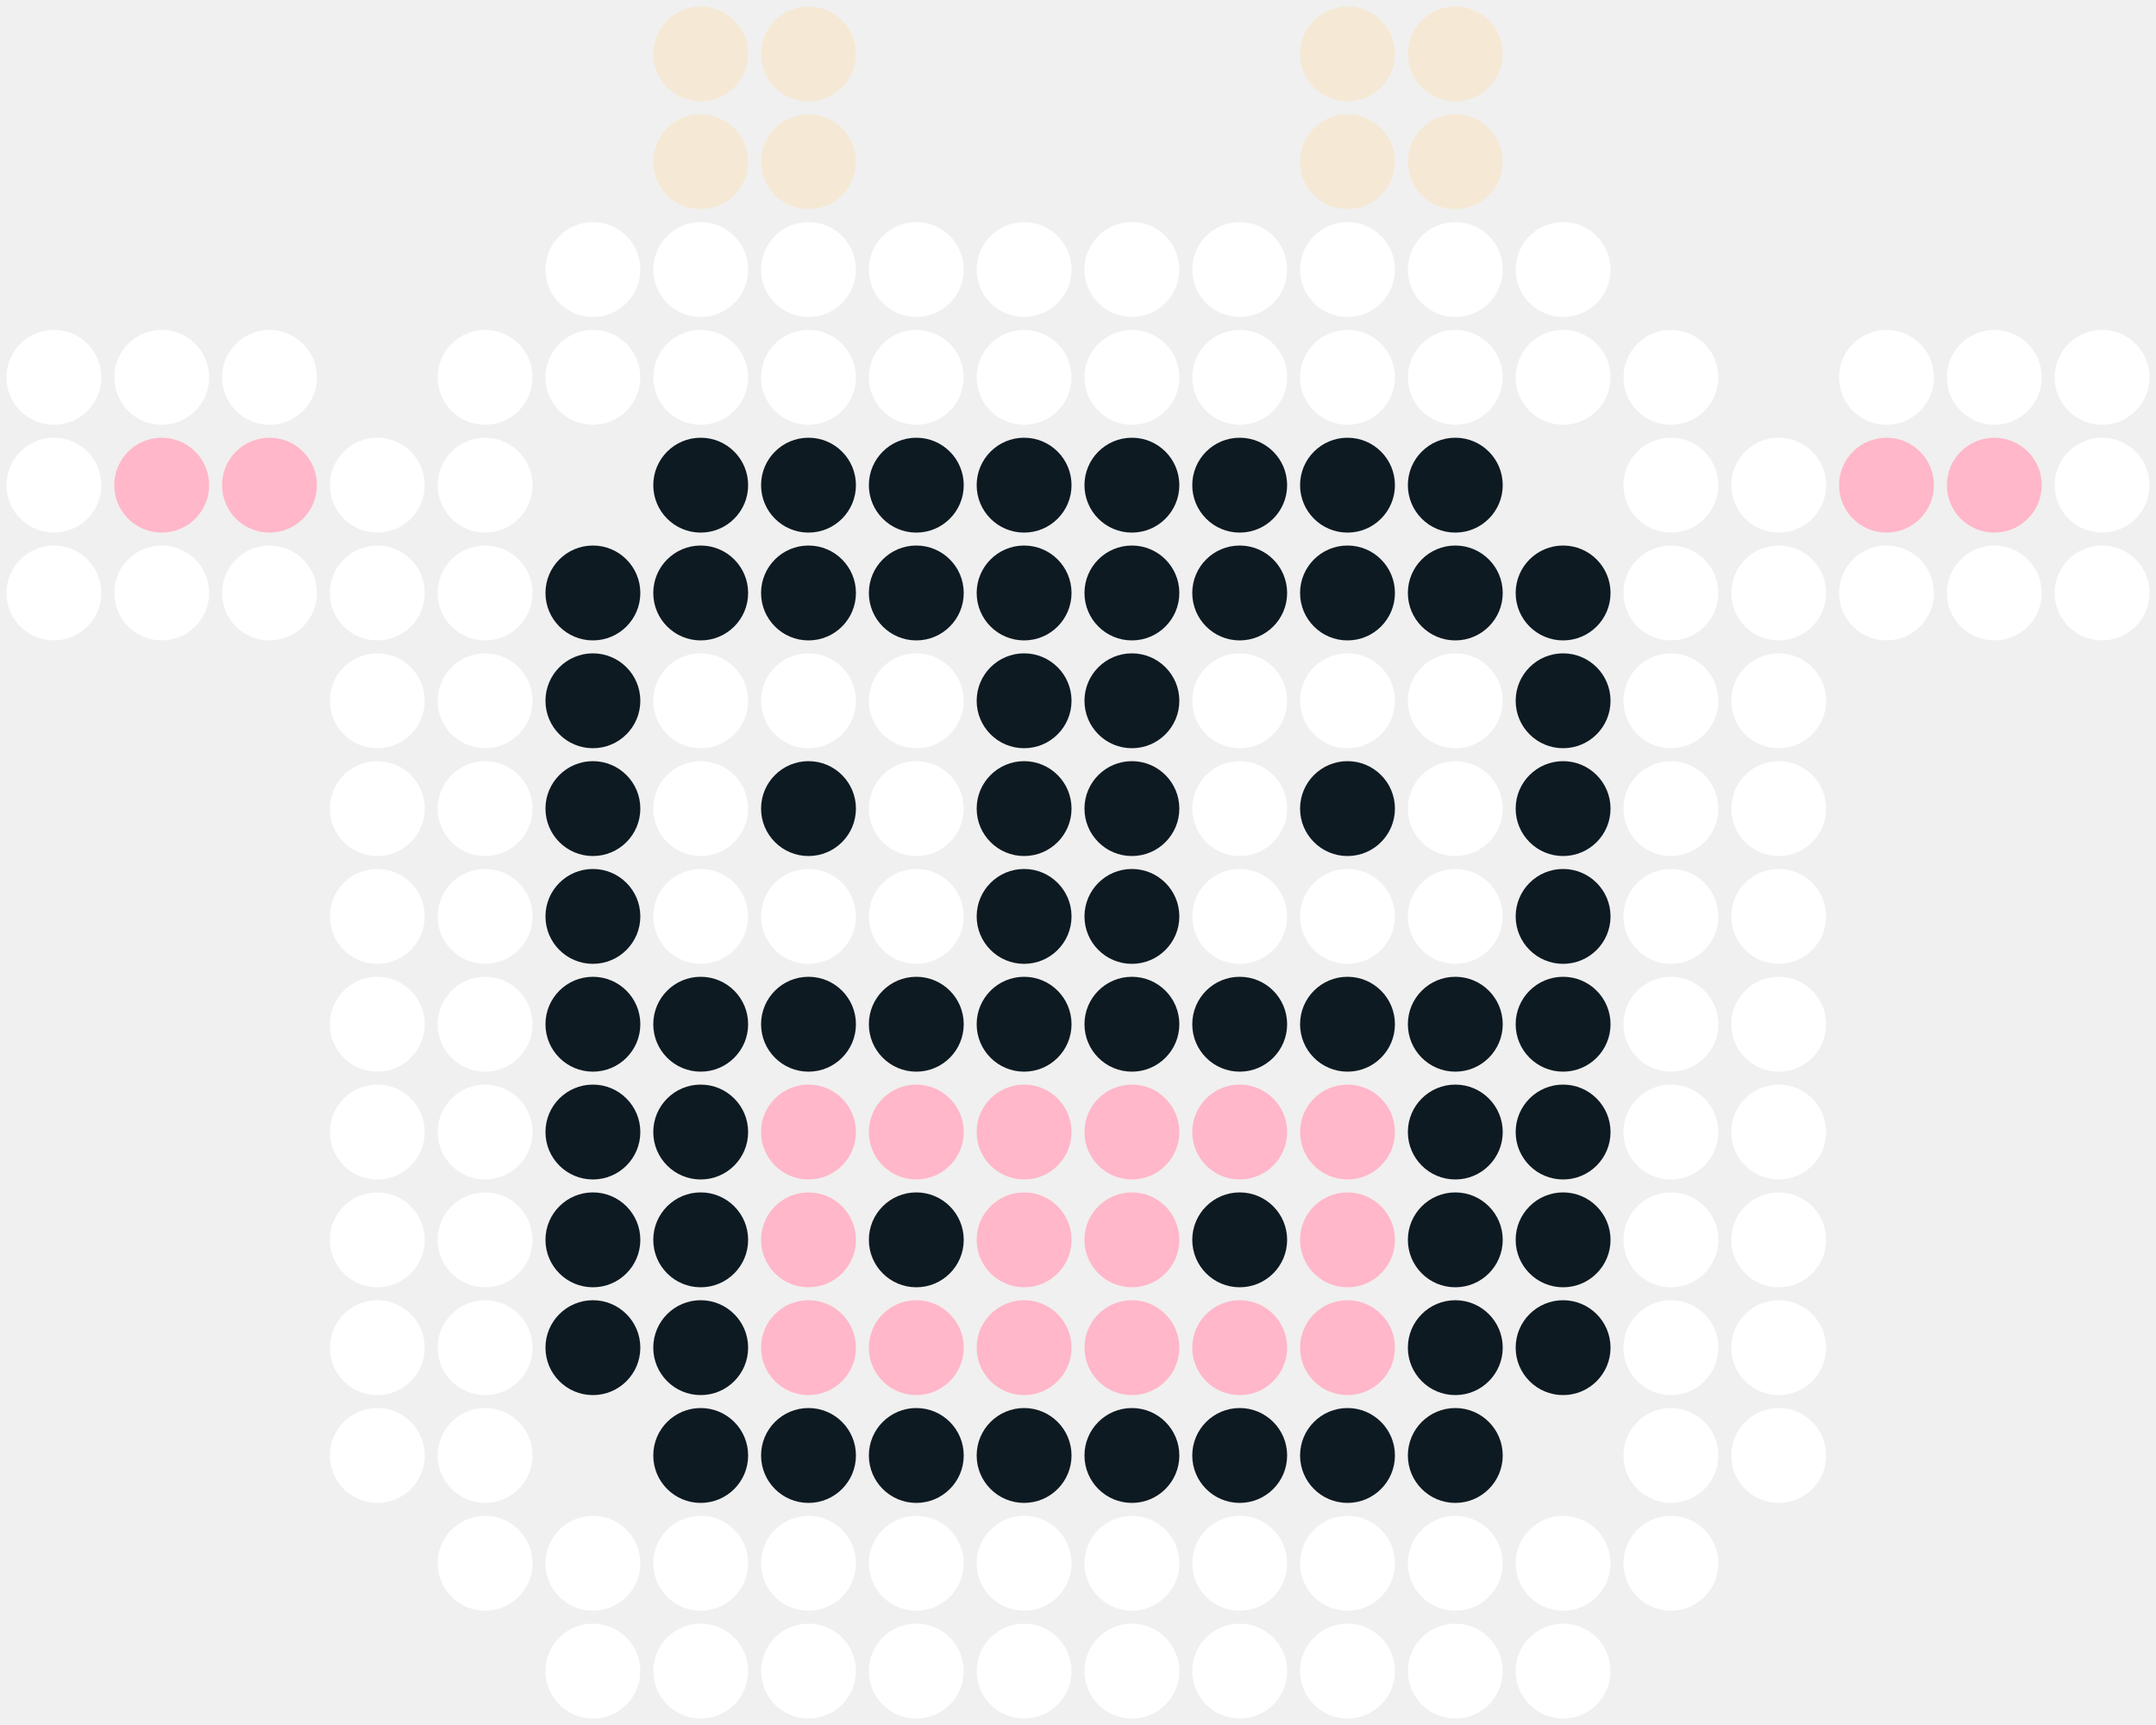
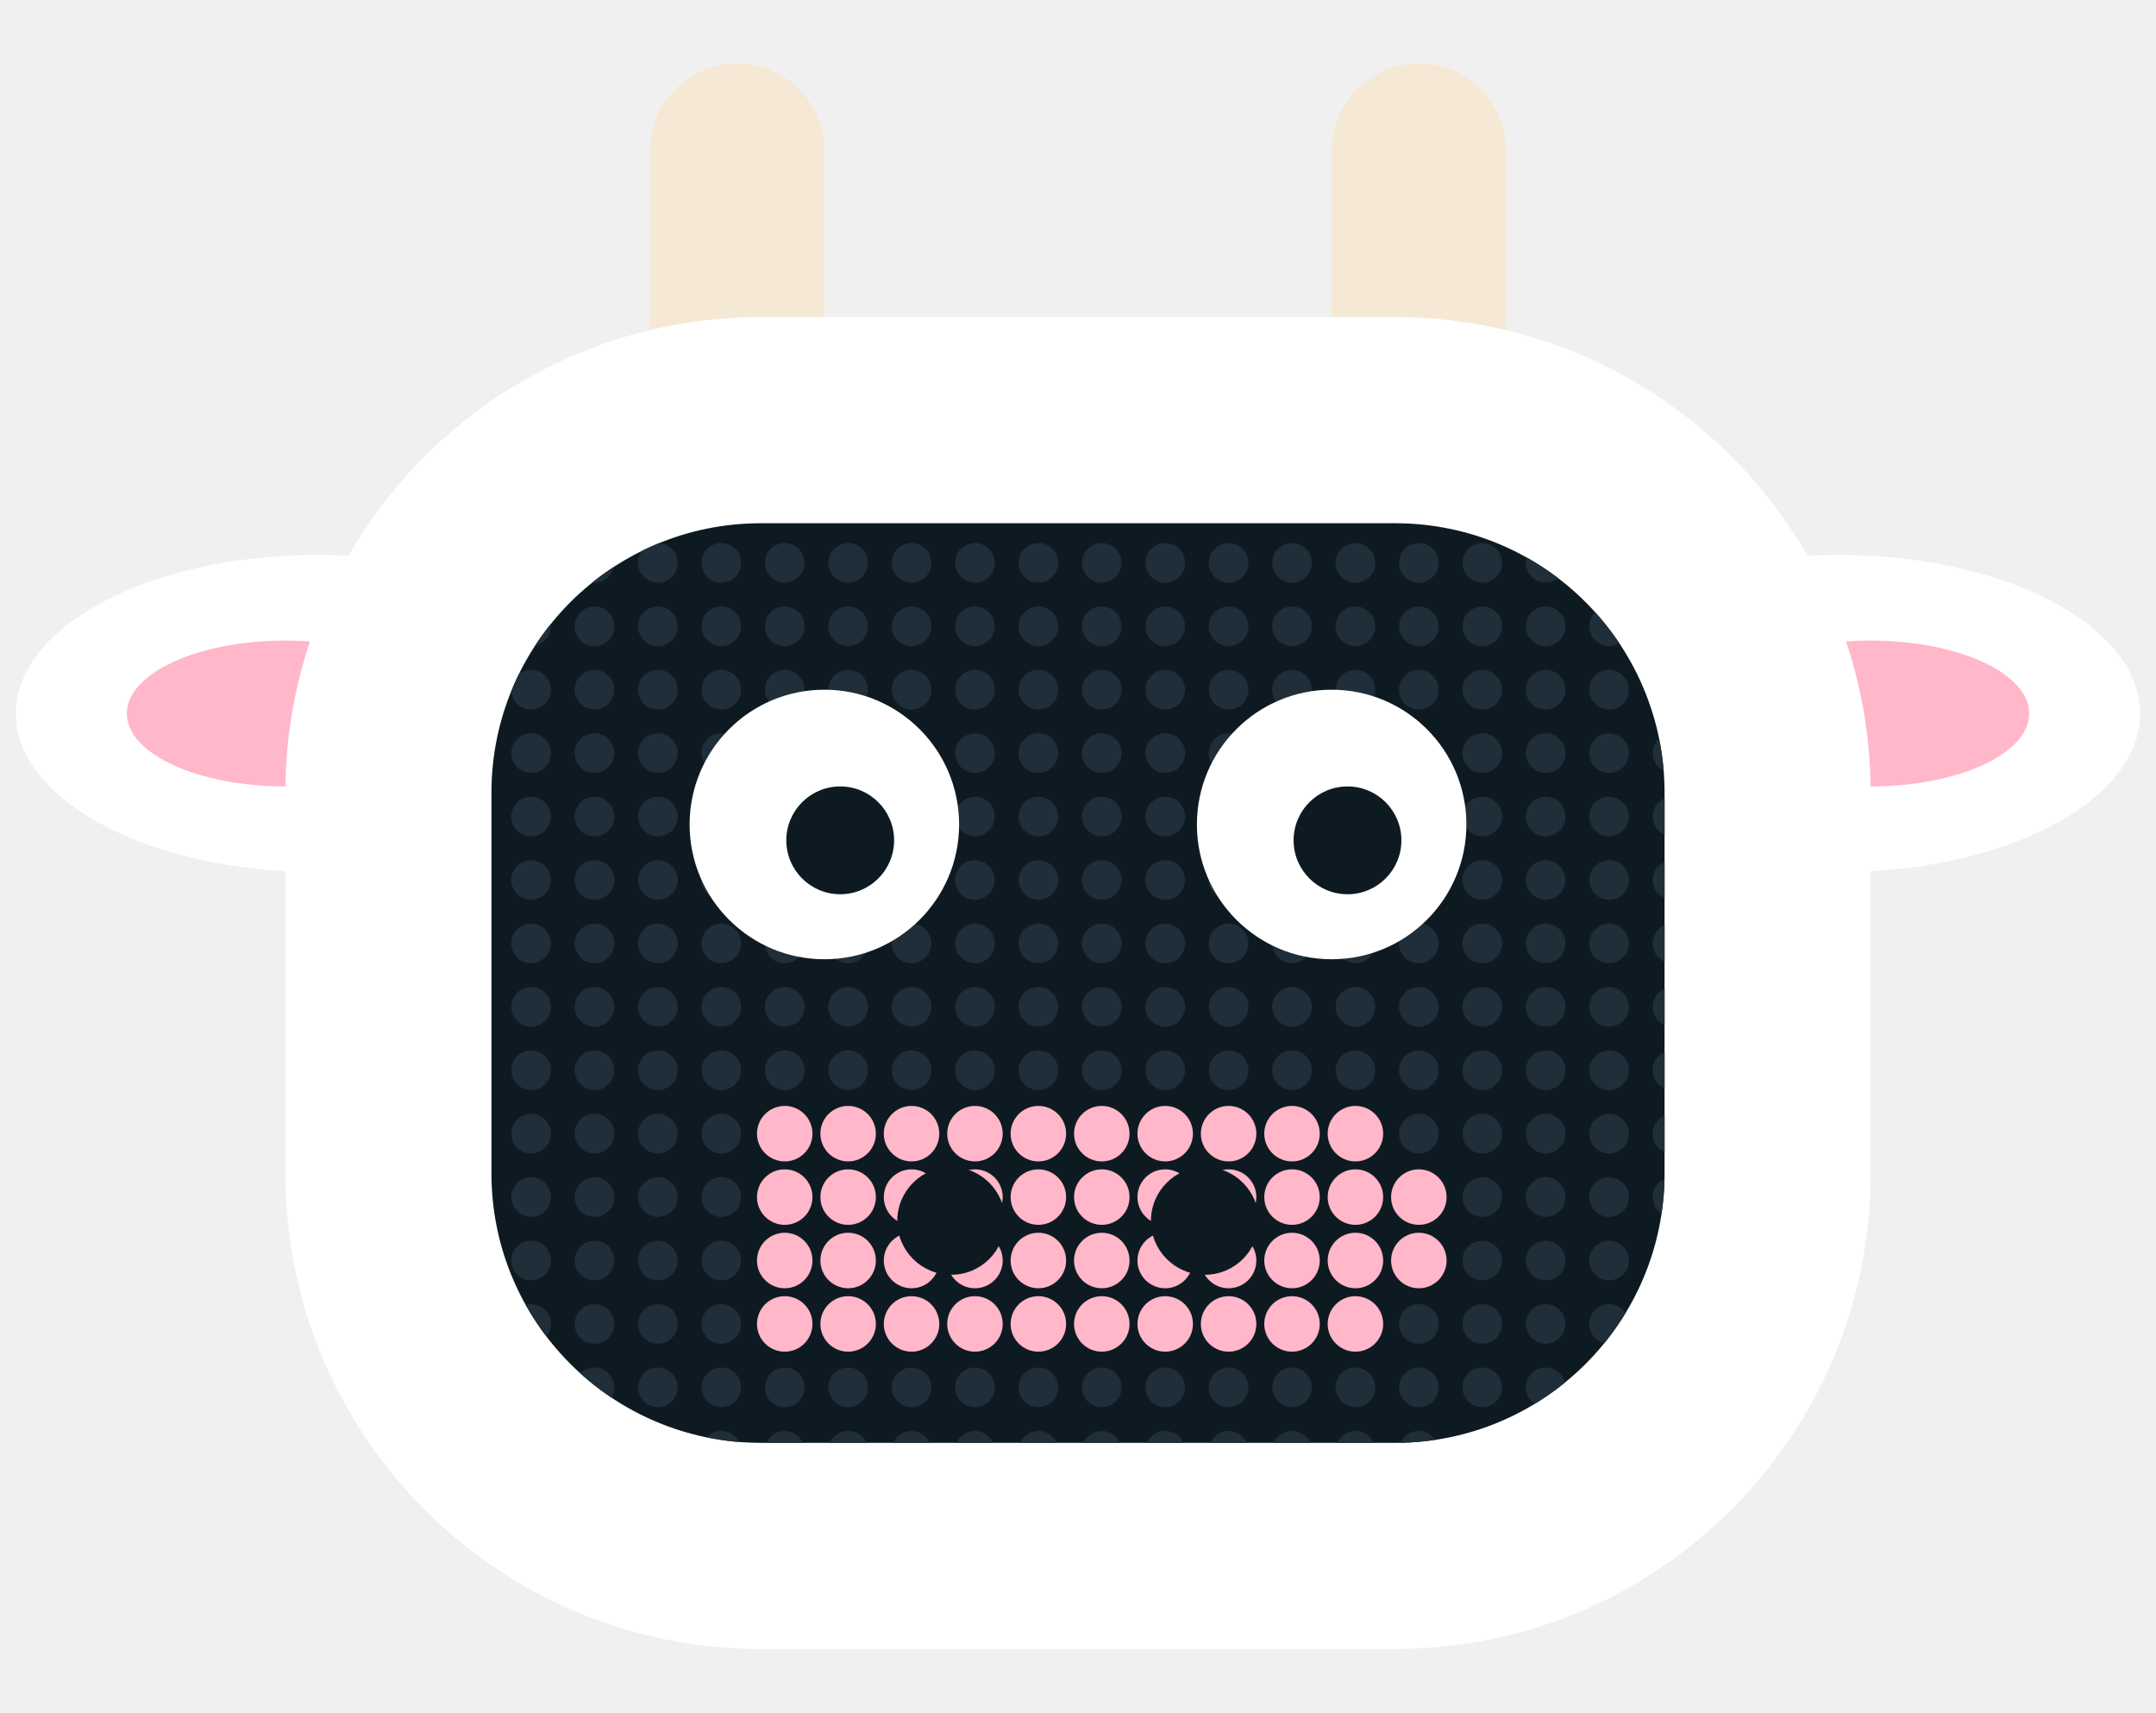
- <svg xmlns="http://www.w3.org/2000/svg" viewBox="0 0 20 16">
-   <circle cx="6.5" cy="0.5" r="0.44" fill="#F5E9D6" />
-   <circle cx="7.5" cy="0.5" r="0.44" fill="#F5E9D6" />
-   <circle cx="12.5" cy="0.5" r="0.44" fill="#F5E9D6" />
-   <circle cx="13.5" cy="0.5" r="0.44" fill="#F5E9D6" />
-   <circle cx="6.5" cy="1.5" r="0.44" fill="#F5E9D6" />
-   <circle cx="7.5" cy="1.5" r="0.44" fill="#F5E9D6" />
-   <circle cx="12.5" cy="1.5" r="0.44" fill="#F5E9D6" />
-   <circle cx="13.5" cy="1.5" r="0.44" fill="#F5E9D6" />
-   <circle cx="5.5" cy="2.5" r="0.44" fill="#FFFFFF" />
-   <circle cx="6.5" cy="2.5" r="0.44" fill="#FFFFFF" />
-   <circle cx="7.5" cy="2.5" r="0.44" fill="#FFFFFF" />
-   <circle cx="8.5" cy="2.5" r="0.44" fill="#FFFFFF" />
-   <circle cx="9.5" cy="2.5" r="0.44" fill="#FFFFFF" />
-   <circle cx="10.5" cy="2.5" r="0.44" fill="#FFFFFF" />
-   <circle cx="11.5" cy="2.5" r="0.44" fill="#FFFFFF" />
-   <circle cx="12.5" cy="2.5" r="0.44" fill="#FFFFFF" />
-   <circle cx="13.5" cy="2.5" r="0.44" fill="#FFFFFF" />
-   <circle cx="14.5" cy="2.5" r="0.44" fill="#FFFFFF" />
-   <circle cx="0.5" cy="3.5" r="0.44" fill="#FFFFFF" />
-   <circle cx="1.5" cy="3.5" r="0.44" fill="#FFFFFF" />
-   <circle cx="2.5" cy="3.5" r="0.44" fill="#FFFFFF" />
-   <circle cx="4.5" cy="3.5" r="0.44" fill="#FFFFFF" />
-   <circle cx="5.5" cy="3.5" r="0.44" fill="#FFFFFF" />
-   <circle cx="6.5" cy="3.5" r="0.44" fill="#FFFFFF" />
-   <circle cx="7.5" cy="3.5" r="0.44" fill="#FFFFFF" />
-   <circle cx="8.5" cy="3.5" r="0.44" fill="#FFFFFF" />
-   <circle cx="9.5" cy="3.5" r="0.44" fill="#FFFFFF" />
-   <circle cx="10.5" cy="3.5" r="0.44" fill="#FFFFFF" />
-   <circle cx="11.5" cy="3.5" r="0.44" fill="#FFFFFF" />
-   <circle cx="12.5" cy="3.5" r="0.44" fill="#FFFFFF" />
-   <circle cx="13.5" cy="3.5" r="0.44" fill="#FFFFFF" />
-   <circle cx="14.5" cy="3.5" r="0.44" fill="#FFFFFF" />
-   <circle cx="15.5" cy="3.5" r="0.44" fill="#FFFFFF" />
-   <circle cx="17.5" cy="3.5" r="0.44" fill="#FFFFFF" />
-   <circle cx="18.5" cy="3.5" r="0.44" fill="#FFFFFF" />
-   <circle cx="19.5" cy="3.5" r="0.44" fill="#FFFFFF" />
-   <circle cx="0.5" cy="4.5" r="0.44" fill="#FFFFFF" />
-   <circle cx="1.5" cy="4.5" r="0.44" fill="#FFB7C9" />
-   <circle cx="2.5" cy="4.5" r="0.44" fill="#FFB7C9" />
-   <circle cx="3.5" cy="4.5" r="0.44" fill="#FFFFFF" />
-   <circle cx="4.5" cy="4.5" r="0.44" fill="#FFFFFF" />
-   <circle cx="6.5" cy="4.5" r="0.44" fill="#0E1A22" />
-   <circle cx="7.5" cy="4.5" r="0.44" fill="#0E1A22" />
-   <circle cx="8.5" cy="4.5" r="0.44" fill="#0E1A22" />
-   <circle cx="9.5" cy="4.5" r="0.44" fill="#0E1A22" />
-   <circle cx="10.5" cy="4.5" r="0.44" fill="#0E1A22" />
-   <circle cx="11.5" cy="4.5" r="0.44" fill="#0E1A22" />
-   <circle cx="12.5" cy="4.5" r="0.44" fill="#0E1A22" />
-   <circle cx="13.5" cy="4.5" r="0.44" fill="#0E1A22" />
-   <circle cx="15.5" cy="4.5" r="0.44" fill="#FFFFFF" />
-   <circle cx="16.5" cy="4.5" r="0.44" fill="#FFFFFF" />
-   <circle cx="17.5" cy="4.5" r="0.44" fill="#FFB7C9" />
-   <circle cx="18.5" cy="4.5" r="0.44" fill="#FFB7C9" />
-   <circle cx="19.5" cy="4.5" r="0.44" fill="#FFFFFF" />
-   <circle cx="0.5" cy="5.5" r="0.44" fill="#FFFFFF" />
-   <circle cx="1.5" cy="5.5" r="0.44" fill="#FFFFFF" />
-   <circle cx="2.5" cy="5.5" r="0.44" fill="#FFFFFF" />
-   <circle cx="3.5" cy="5.5" r="0.44" fill="#FFFFFF" />
-   <circle cx="4.5" cy="5.5" r="0.44" fill="#FFFFFF" />
-   <circle cx="5.5" cy="5.5" r="0.44" fill="#0E1A22" />
-   <circle cx="6.5" cy="5.5" r="0.44" fill="#0E1A22" />
-   <circle cx="7.5" cy="5.5" r="0.44" fill="#0E1A22" />
-   <circle cx="8.5" cy="5.5" r="0.44" fill="#0E1A22" />
-   <circle cx="9.5" cy="5.5" r="0.44" fill="#0E1A22" />
-   <circle cx="10.5" cy="5.5" r="0.44" fill="#0E1A22" />
-   <circle cx="11.5" cy="5.5" r="0.44" fill="#0E1A22" />
-   <circle cx="12.5" cy="5.5" r="0.44" fill="#0E1A22" />
-   <circle cx="13.5" cy="5.5" r="0.44" fill="#0E1A22" />
-   <circle cx="14.5" cy="5.5" r="0.44" fill="#0E1A22" />
-   <circle cx="15.5" cy="5.5" r="0.44" fill="#FFFFFF" />
-   <circle cx="16.5" cy="5.5" r="0.44" fill="#FFFFFF" />
-   <circle cx="17.5" cy="5.5" r="0.44" fill="#FFFFFF" />
-   <circle cx="18.5" cy="5.5" r="0.44" fill="#FFFFFF" />
-   <circle cx="19.5" cy="5.5" r="0.44" fill="#FFFFFF" />
-   <circle cx="3.5" cy="6.5" r="0.44" fill="#FFFFFF" />
-   <circle cx="4.5" cy="6.5" r="0.44" fill="#FFFFFF" />
-   <circle cx="5.5" cy="6.5" r="0.44" fill="#0E1A22" />
-   <circle cx="6.5" cy="6.5" r="0.44" fill="#FFFFFF" />
-   <circle cx="7.5" cy="6.5" r="0.44" fill="#FFFFFF" />
-   <circle cx="8.5" cy="6.5" r="0.44" fill="#FFFFFF" />
-   <circle cx="9.5" cy="6.5" r="0.44" fill="#0E1A22" />
-   <circle cx="10.5" cy="6.5" r="0.44" fill="#0E1A22" />
-   <circle cx="11.5" cy="6.5" r="0.44" fill="#FFFFFF" />
-   <circle cx="12.5" cy="6.5" r="0.44" fill="#FFFFFF" />
-   <circle cx="13.5" cy="6.5" r="0.44" fill="#FFFFFF" />
-   <circle cx="14.5" cy="6.5" r="0.44" fill="#0E1A22" />
-   <circle cx="15.5" cy="6.5" r="0.44" fill="#FFFFFF" />
-   <circle cx="16.5" cy="6.5" r="0.44" fill="#FFFFFF" />
-   <circle cx="3.5" cy="7.5" r="0.44" fill="#FFFFFF" />
-   <circle cx="4.5" cy="7.5" r="0.44" fill="#FFFFFF" />
-   <circle cx="5.5" cy="7.5" r="0.44" fill="#0E1A22" />
-   <circle cx="6.5" cy="7.5" r="0.44" fill="#FFFFFF" />
-   <circle class="pupil" cx="7.5" cy="7.5" r="0.44" fill="#0E1A22" />
-   <circle cx="8.5" cy="7.5" r="0.44" fill="#FFFFFF" />
-   <circle cx="9.5" cy="7.5" r="0.44" fill="#0E1A22" />
-   <circle cx="10.5" cy="7.5" r="0.44" fill="#0E1A22" />
-   <circle cx="11.5" cy="7.5" r="0.44" fill="#FFFFFF" />
-   <circle class="pupil" cx="12.5" cy="7.5" r="0.44" fill="#0E1A22" />
-   <circle cx="13.5" cy="7.5" r="0.44" fill="#FFFFFF" />
-   <circle cx="14.5" cy="7.5" r="0.44" fill="#0E1A22" />
-   <circle cx="15.5" cy="7.5" r="0.44" fill="#FFFFFF" />
-   <circle cx="16.5" cy="7.5" r="0.44" fill="#FFFFFF" />
-   <circle cx="3.5" cy="8.5" r="0.44" fill="#FFFFFF" />
-   <circle cx="4.5" cy="8.5" r="0.44" fill="#FFFFFF" />
-   <circle cx="5.5" cy="8.5" r="0.44" fill="#0E1A22" />
-   <circle cx="6.5" cy="8.5" r="0.44" fill="#FFFFFF" />
-   <circle cx="7.5" cy="8.5" r="0.44" fill="#FFFFFF" />
-   <circle cx="8.5" cy="8.5" r="0.44" fill="#FFFFFF" />
-   <circle cx="9.5" cy="8.5" r="0.44" fill="#0E1A22" />
-   <circle cx="10.5" cy="8.5" r="0.44" fill="#0E1A22" />
-   <circle cx="11.5" cy="8.5" r="0.44" fill="#FFFFFF" />
-   <circle cx="12.5" cy="8.5" r="0.44" fill="#FFFFFF" />
-   <circle cx="13.5" cy="8.5" r="0.44" fill="#FFFFFF" />
-   <circle cx="14.5" cy="8.5" r="0.44" fill="#0E1A22" />
-   <circle cx="15.5" cy="8.5" r="0.44" fill="#FFFFFF" />
-   <circle cx="16.5" cy="8.5" r="0.44" fill="#FFFFFF" />
-   <circle cx="3.5" cy="9.5" r="0.44" fill="#FFFFFF" />
-   <circle cx="4.5" cy="9.5" r="0.44" fill="#FFFFFF" />
-   <circle cx="5.5" cy="9.5" r="0.44" fill="#0E1A22" />
-   <circle cx="6.5" cy="9.5" r="0.44" fill="#0E1A22" />
-   <circle cx="7.5" cy="9.5" r="0.44" fill="#0E1A22" />
-   <circle cx="8.5" cy="9.5" r="0.44" fill="#0E1A22" />
-   <circle cx="9.5" cy="9.5" r="0.44" fill="#0E1A22" />
-   <circle cx="10.5" cy="9.5" r="0.44" fill="#0E1A22" />
-   <circle cx="11.5" cy="9.5" r="0.44" fill="#0E1A22" />
-   <circle cx="12.5" cy="9.5" r="0.44" fill="#0E1A22" />
-   <circle cx="13.5" cy="9.5" r="0.44" fill="#0E1A22" />
-   <circle cx="14.5" cy="9.5" r="0.44" fill="#0E1A22" />
-   <circle cx="15.5" cy="9.5" r="0.44" fill="#FFFFFF" />
-   <circle cx="16.5" cy="9.5" r="0.44" fill="#FFFFFF" />
-   <circle cx="3.5" cy="10.5" r="0.44" fill="#FFFFFF" />
-   <circle cx="4.5" cy="10.5" r="0.44" fill="#FFFFFF" />
-   <circle cx="5.5" cy="10.5" r="0.44" fill="#0E1A22" />
-   <circle cx="6.5" cy="10.5" r="0.44" fill="#0E1A22" />
-   <circle cx="7.5" cy="10.5" r="0.44" fill="#FFB7C9" />
-   <circle cx="8.5" cy="10.5" r="0.44" fill="#FFB7C9" />
-   <circle cx="9.5" cy="10.5" r="0.44" fill="#FFB7C9" />
-   <circle cx="10.5" cy="10.5" r="0.44" fill="#FFB7C9" />
-   <circle cx="11.5" cy="10.5" r="0.44" fill="#FFB7C9" />
-   <circle cx="12.5" cy="10.5" r="0.44" fill="#FFB7C9" />
-   <circle cx="13.5" cy="10.5" r="0.44" fill="#0E1A22" />
-   <circle cx="14.5" cy="10.5" r="0.44" fill="#0E1A22" />
-   <circle cx="15.5" cy="10.5" r="0.44" fill="#FFFFFF" />
-   <circle cx="16.5" cy="10.5" r="0.44" fill="#FFFFFF" />
-   <circle cx="3.5" cy="11.5" r="0.44" fill="#FFFFFF" />
-   <circle cx="4.5" cy="11.5" r="0.44" fill="#FFFFFF" />
-   <circle cx="5.5" cy="11.5" r="0.44" fill="#0E1A22" />
-   <circle cx="6.5" cy="11.5" r="0.44" fill="#0E1A22" />
-   <circle cx="7.5" cy="11.5" r="0.44" fill="#FFB7C9" />
-   <circle cx="8.5" cy="11.5" r="0.44" fill="#0E1A22" />
-   <circle cx="9.5" cy="11.5" r="0.44" fill="#FFB7C9" />
-   <circle cx="10.5" cy="11.5" r="0.44" fill="#FFB7C9" />
-   <circle cx="11.5" cy="11.5" r="0.44" fill="#0E1A22" />
-   <circle cx="12.5" cy="11.5" r="0.44" fill="#FFB7C9" />
-   <circle cx="13.5" cy="11.5" r="0.44" fill="#0E1A22" />
-   <circle cx="14.5" cy="11.5" r="0.44" fill="#0E1A22" />
-   <circle cx="15.5" cy="11.5" r="0.44" fill="#FFFFFF" />
-   <circle cx="16.5" cy="11.5" r="0.44" fill="#FFFFFF" />
-   <circle cx="3.5" cy="12.5" r="0.44" fill="#FFFFFF" />
-   <circle cx="4.5" cy="12.5" r="0.44" fill="#FFFFFF" />
-   <circle cx="5.5" cy="12.5" r="0.44" fill="#0E1A22" />
-   <circle cx="6.5" cy="12.5" r="0.44" fill="#0E1A22" />
-   <circle cx="7.5" cy="12.5" r="0.44" fill="#FFB7C9" />
-   <circle cx="8.5" cy="12.5" r="0.44" fill="#FFB7C9" />
-   <circle cx="9.5" cy="12.5" r="0.44" fill="#FFB7C9" />
-   <circle cx="10.5" cy="12.5" r="0.44" fill="#FFB7C9" />
-   <circle cx="11.5" cy="12.5" r="0.44" fill="#FFB7C9" />
-   <circle cx="12.5" cy="12.5" r="0.44" fill="#FFB7C9" />
-   <circle cx="13.5" cy="12.5" r="0.44" fill="#0E1A22" />
-   <circle cx="14.5" cy="12.5" r="0.44" fill="#0E1A22" />
-   <circle cx="15.5" cy="12.5" r="0.44" fill="#FFFFFF" />
-   <circle cx="16.5" cy="12.5" r="0.44" fill="#FFFFFF" />
-   <circle cx="3.5" cy="13.5" r="0.44" fill="#FFFFFF" />
-   <circle cx="4.5" cy="13.5" r="0.44" fill="#FFFFFF" />
-   <circle cx="6.5" cy="13.5" r="0.44" fill="#0E1A22" />
-   <circle cx="7.5" cy="13.5" r="0.44" fill="#0E1A22" />
-   <circle cx="8.5" cy="13.5" r="0.44" fill="#0E1A22" />
-   <circle cx="9.5" cy="13.5" r="0.44" fill="#0E1A22" />
-   <circle cx="10.5" cy="13.5" r="0.44" fill="#0E1A22" />
-   <circle cx="11.5" cy="13.5" r="0.44" fill="#0E1A22" />
-   <circle cx="12.5" cy="13.5" r="0.44" fill="#0E1A22" />
-   <circle cx="13.5" cy="13.5" r="0.44" fill="#0E1A22" />
-   <circle cx="15.5" cy="13.5" r="0.44" fill="#FFFFFF" />
-   <circle cx="16.5" cy="13.5" r="0.44" fill="#FFFFFF" />
-   <circle cx="4.5" cy="14.5" r="0.44" fill="#FFFFFF" />
-   <circle cx="5.5" cy="14.5" r="0.44" fill="#FFFFFF" />
-   <circle cx="6.5" cy="14.5" r="0.44" fill="#FFFFFF" />
-   <circle cx="7.5" cy="14.5" r="0.44" fill="#FFFFFF" />
-   <circle cx="8.5" cy="14.5" r="0.44" fill="#FFFFFF" />
-   <circle cx="9.5" cy="14.5" r="0.44" fill="#FFFFFF" />
-   <circle cx="10.5" cy="14.5" r="0.44" fill="#FFFFFF" />
-   <circle cx="11.5" cy="14.5" r="0.44" fill="#FFFFFF" />
-   <circle cx="12.5" cy="14.5" r="0.44" fill="#FFFFFF" />
-   <circle cx="13.5" cy="14.5" r="0.44" fill="#FFFFFF" />
-   <circle cx="14.5" cy="14.5" r="0.44" fill="#FFFFFF" />
-   <circle cx="15.5" cy="14.5" r="0.44" fill="#FFFFFF" />
-   <circle cx="5.5" cy="15.5" r="0.44" fill="#FFFFFF" />
-   <circle cx="6.5" cy="15.5" r="0.44" fill="#FFFFFF" />
-   <circle cx="7.5" cy="15.5" r="0.44" fill="#FFFFFF" />
-   <circle cx="8.5" cy="15.5" r="0.44" fill="#FFFFFF" />
-   <circle cx="9.5" cy="15.5" r="0.44" fill="#FFFFFF" />
-   <circle cx="10.5" cy="15.5" r="0.44" fill="#FFFFFF" />
-   <circle cx="11.5" cy="15.5" r="0.44" fill="#FFFFFF" />
-   <circle cx="12.5" cy="15.5" r="0.44" fill="#FFFFFF" />
-   <circle cx="13.5" cy="15.5" r="0.44" fill="#FFFFFF" />
-   <circle cx="14.5" cy="15.5" r="0.44" fill="#FFFFFF" />
+ <svg xmlns="http://www.w3.org/2000/svg" viewBox="0 0 136 108">
+   <rect x="41" y="4" width="11" height="24" rx="5.5" fill="#F5E9D6" />
+   <rect x="84" y="4" width="11" height="24" rx="5.5" fill="#F5E9D6" />
+   <ellipse cx="20" cy="45" rx="19" ry="10" fill="#FFFFFF" />
+   <ellipse cx="18" cy="45" rx="10" ry="4.6" fill="#FFB7C9" />
+   <ellipse cx="116" cy="45" rx="19" ry="10" fill="#FFFFFF" />
+   <ellipse cx="118" cy="45" rx="10" ry="4.6" fill="#FFB7C9" />
+   <rect x="18" y="20" width="100" height="84" rx="30" fill="#FFFFFF" />
+   <clipPath id="f">
+     <rect x="31" y="33" width="74" height="58" rx="17" />
+   </clipPath>
+   <rect x="31" y="33" width="74" height="58" rx="17" fill="#0E1A22" />
+   <g clip-path="url(#f)">
+     <circle cx="33.5" cy="35.5" r="1.25" fill="#1F2E38" />
+     <circle cx="37.5" cy="35.5" r="1.25" fill="#1F2E38" />
+     <circle cx="41.5" cy="35.5" r="1.25" fill="#1F2E38" />
+     <circle cx="45.5" cy="35.5" r="1.25" fill="#1F2E38" />
+     <circle cx="49.5" cy="35.5" r="1.25" fill="#1F2E38" />
+     <circle cx="53.5" cy="35.5" r="1.25" fill="#1F2E38" />
+     <circle cx="57.5" cy="35.5" r="1.25" fill="#1F2E38" />
+     <circle cx="61.5" cy="35.5" r="1.25" fill="#1F2E38" />
+     <circle cx="65.5" cy="35.5" r="1.25" fill="#1F2E38" />
+     <circle cx="69.5" cy="35.5" r="1.25" fill="#1F2E38" />
+     <circle cx="73.5" cy="35.5" r="1.25" fill="#1F2E38" />
+     <circle cx="77.5" cy="35.5" r="1.25" fill="#1F2E38" />
+     <circle cx="81.5" cy="35.5" r="1.25" fill="#1F2E38" />
+     <circle cx="85.5" cy="35.5" r="1.25" fill="#1F2E38" />
+     <circle cx="89.5" cy="35.5" r="1.25" fill="#1F2E38" />
+     <circle cx="93.5" cy="35.5" r="1.25" fill="#1F2E38" />
+     <circle cx="97.5" cy="35.5" r="1.25" fill="#1F2E38" />
+     <circle cx="101.5" cy="35.5" r="1.25" fill="#1F2E38" />
+     <circle cx="105.5" cy="35.5" r="1.25" fill="#1F2E38" />
+     <circle cx="33.5" cy="39.5" r="1.25" fill="#1F2E38" />
+     <circle cx="37.5" cy="39.5" r="1.25" fill="#1F2E38" />
+     <circle cx="41.5" cy="39.5" r="1.25" fill="#1F2E38" />
+     <circle cx="45.5" cy="39.5" r="1.25" fill="#1F2E38" />
+     <circle cx="49.5" cy="39.5" r="1.25" fill="#1F2E38" />
+     <circle cx="53.5" cy="39.5" r="1.25" fill="#1F2E38" />
+     <circle cx="57.5" cy="39.5" r="1.25" fill="#1F2E38" />
+     <circle cx="61.5" cy="39.5" r="1.25" fill="#1F2E38" />
+     <circle cx="65.5" cy="39.5" r="1.25" fill="#1F2E38" />
+     <circle cx="69.5" cy="39.5" r="1.25" fill="#1F2E38" />
+     <circle cx="73.5" cy="39.5" r="1.25" fill="#1F2E38" />
+     <circle cx="77.5" cy="39.5" r="1.25" fill="#1F2E38" />
+     <circle cx="81.5" cy="39.5" r="1.25" fill="#1F2E38" />
+     <circle cx="85.5" cy="39.5" r="1.25" fill="#1F2E38" />
+     <circle cx="89.5" cy="39.5" r="1.25" fill="#1F2E38" />
+     <circle cx="93.5" cy="39.5" r="1.25" fill="#1F2E38" />
+     <circle cx="97.5" cy="39.5" r="1.25" fill="#1F2E38" />
+     <circle cx="101.5" cy="39.5" r="1.25" fill="#1F2E38" />
+     <circle cx="105.5" cy="39.5" r="1.25" fill="#1F2E38" />
+     <circle cx="33.5" cy="43.5" r="1.25" fill="#1F2E38" />
+     <circle cx="37.5" cy="43.5" r="1.25" fill="#1F2E38" />
+     <circle cx="41.5" cy="43.5" r="1.25" fill="#1F2E38" />
+     <circle cx="45.5" cy="43.5" r="1.25" fill="#1F2E38" />
+     <circle cx="49.5" cy="43.5" r="1.25" fill="#1F2E38" />
+     <circle cx="53.5" cy="43.5" r="1.25" fill="#1F2E38" />
+     <circle cx="57.5" cy="43.5" r="1.25" fill="#1F2E38" />
+     <circle cx="61.5" cy="43.5" r="1.25" fill="#1F2E38" />
+     <circle cx="65.5" cy="43.5" r="1.25" fill="#1F2E38" />
+     <circle cx="69.5" cy="43.5" r="1.25" fill="#1F2E38" />
+     <circle cx="73.5" cy="43.5" r="1.25" fill="#1F2E38" />
+     <circle cx="77.5" cy="43.5" r="1.25" fill="#1F2E38" />
+     <circle cx="81.5" cy="43.5" r="1.25" fill="#1F2E38" />
+     <circle cx="85.5" cy="43.5" r="1.25" fill="#1F2E38" />
+     <circle cx="89.5" cy="43.5" r="1.25" fill="#1F2E38" />
+     <circle cx="93.5" cy="43.5" r="1.25" fill="#1F2E38" />
+     <circle cx="97.5" cy="43.5" r="1.25" fill="#1F2E38" />
+     <circle cx="101.5" cy="43.5" r="1.25" fill="#1F2E38" />
+     <circle cx="105.5" cy="43.5" r="1.25" fill="#1F2E38" />
+     <circle cx="33.5" cy="47.5" r="1.25" fill="#1F2E38" />
+     <circle cx="37.5" cy="47.5" r="1.25" fill="#1F2E38" />
+     <circle cx="41.5" cy="47.5" r="1.25" fill="#1F2E38" />
+     <circle cx="45.5" cy="47.5" r="1.25" fill="#1F2E38" />
+     <circle cx="49.5" cy="47.5" r="1.25" fill="#1F2E38" />
+     <circle cx="53.5" cy="47.5" r="1.25" fill="#1F2E38" />
+     <circle cx="57.5" cy="47.5" r="1.25" fill="#1F2E38" />
+     <circle cx="61.5" cy="47.5" r="1.25" fill="#1F2E38" />
+     <circle cx="65.5" cy="47.5" r="1.25" fill="#1F2E38" />
+     <circle cx="69.5" cy="47.5" r="1.25" fill="#1F2E38" />
+     <circle cx="73.5" cy="47.5" r="1.25" fill="#1F2E38" />
+     <circle cx="77.5" cy="47.5" r="1.25" fill="#1F2E38" />
+     <circle cx="81.5" cy="47.5" r="1.25" fill="#1F2E38" />
+     <circle cx="85.5" cy="47.5" r="1.25" fill="#1F2E38" />
+     <circle cx="89.5" cy="47.5" r="1.25" fill="#1F2E38" />
+     <circle cx="93.5" cy="47.5" r="1.25" fill="#1F2E38" />
+     <circle cx="97.5" cy="47.5" r="1.25" fill="#1F2E38" />
+     <circle cx="101.5" cy="47.5" r="1.25" fill="#1F2E38" />
+     <circle cx="105.5" cy="47.5" r="1.25" fill="#1F2E38" />
+     <circle cx="33.5" cy="51.5" r="1.25" fill="#1F2E38" />
+     <circle cx="37.5" cy="51.5" r="1.25" fill="#1F2E38" />
+     <circle cx="41.5" cy="51.5" r="1.25" fill="#1F2E38" />
+     <circle cx="45.5" cy="51.5" r="1.25" fill="#1F2E38" />
+     <circle cx="49.5" cy="51.5" r="1.25" fill="#1F2E38" />
+     <circle cx="53.5" cy="51.5" r="1.25" fill="#1F2E38" />
+     <circle cx="57.5" cy="51.5" r="1.25" fill="#1F2E38" />
+     <circle cx="61.5" cy="51.5" r="1.25" fill="#1F2E38" />
+     <circle cx="65.5" cy="51.5" r="1.25" fill="#1F2E38" />
+     <circle cx="69.5" cy="51.5" r="1.25" fill="#1F2E38" />
+     <circle cx="73.5" cy="51.5" r="1.25" fill="#1F2E38" />
+     <circle cx="77.5" cy="51.5" r="1.25" fill="#1F2E38" />
+     <circle cx="81.5" cy="51.5" r="1.25" fill="#1F2E38" />
+     <circle cx="85.5" cy="51.5" r="1.25" fill="#1F2E38" />
+     <circle cx="89.5" cy="51.5" r="1.25" fill="#1F2E38" />
+     <circle cx="93.5" cy="51.5" r="1.25" fill="#1F2E38" />
+     <circle cx="97.5" cy="51.5" r="1.25" fill="#1F2E38" />
+     <circle cx="101.5" cy="51.5" r="1.25" fill="#1F2E38" />
+     <circle cx="105.5" cy="51.5" r="1.25" fill="#1F2E38" />
+     <circle cx="33.5" cy="55.5" r="1.25" fill="#1F2E38" />
+     <circle cx="37.5" cy="55.5" r="1.25" fill="#1F2E38" />
+     <circle cx="41.5" cy="55.5" r="1.25" fill="#1F2E38" />
+     <circle cx="45.5" cy="55.5" r="1.25" fill="#1F2E38" />
+     <circle cx="49.5" cy="55.5" r="1.25" fill="#1F2E38" />
+     <circle cx="53.5" cy="55.5" r="1.25" fill="#1F2E38" />
+     <circle cx="57.5" cy="55.5" r="1.25" fill="#1F2E38" />
+     <circle cx="61.5" cy="55.5" r="1.25" fill="#1F2E38" />
+     <circle cx="65.5" cy="55.5" r="1.25" fill="#1F2E38" />
+     <circle cx="69.5" cy="55.5" r="1.25" fill="#1F2E38" />
+     <circle cx="73.5" cy="55.5" r="1.25" fill="#1F2E38" />
+     <circle cx="77.5" cy="55.5" r="1.25" fill="#1F2E38" />
+     <circle cx="81.5" cy="55.5" r="1.25" fill="#1F2E38" />
+     <circle cx="85.5" cy="55.5" r="1.25" fill="#1F2E38" />
+     <circle cx="89.5" cy="55.5" r="1.25" fill="#1F2E38" />
+     <circle cx="93.5" cy="55.5" r="1.25" fill="#1F2E38" />
+     <circle cx="97.5" cy="55.5" r="1.25" fill="#1F2E38" />
+     <circle cx="101.5" cy="55.5" r="1.25" fill="#1F2E38" />
+     <circle cx="105.5" cy="55.5" r="1.25" fill="#1F2E38" />
+     <circle cx="33.5" cy="59.5" r="1.25" fill="#1F2E38" />
+     <circle cx="37.5" cy="59.5" r="1.25" fill="#1F2E38" />
+     <circle cx="41.5" cy="59.5" r="1.25" fill="#1F2E38" />
+     <circle cx="45.5" cy="59.5" r="1.25" fill="#1F2E38" />
+     <circle cx="49.5" cy="59.5" r="1.25" fill="#1F2E38" />
+     <circle cx="53.5" cy="59.5" r="1.25" fill="#1F2E38" />
+     <circle cx="57.5" cy="59.5" r="1.25" fill="#1F2E38" />
+     <circle cx="61.5" cy="59.5" r="1.25" fill="#1F2E38" />
+     <circle cx="65.5" cy="59.5" r="1.25" fill="#1F2E38" />
+     <circle cx="69.5" cy="59.5" r="1.25" fill="#1F2E38" />
+     <circle cx="73.5" cy="59.5" r="1.25" fill="#1F2E38" />
+     <circle cx="77.5" cy="59.5" r="1.25" fill="#1F2E38" />
+     <circle cx="81.5" cy="59.5" r="1.25" fill="#1F2E38" />
+     <circle cx="85.5" cy="59.5" r="1.25" fill="#1F2E38" />
+     <circle cx="89.5" cy="59.5" r="1.25" fill="#1F2E38" />
+     <circle cx="93.5" cy="59.5" r="1.25" fill="#1F2E38" />
+     <circle cx="97.5" cy="59.5" r="1.25" fill="#1F2E38" />
+     <circle cx="101.5" cy="59.5" r="1.25" fill="#1F2E38" />
+     <circle cx="105.5" cy="59.5" r="1.25" fill="#1F2E38" />
+     <circle cx="33.5" cy="63.5" r="1.25" fill="#1F2E38" />
+     <circle cx="37.5" cy="63.5" r="1.25" fill="#1F2E38" />
+     <circle cx="41.5" cy="63.5" r="1.25" fill="#1F2E38" />
+     <circle cx="45.5" cy="63.5" r="1.25" fill="#1F2E38" />
+     <circle cx="49.5" cy="63.5" r="1.25" fill="#1F2E38" />
+     <circle cx="53.5" cy="63.5" r="1.25" fill="#1F2E38" />
+     <circle cx="57.5" cy="63.5" r="1.25" fill="#1F2E38" />
+     <circle cx="61.5" cy="63.5" r="1.25" fill="#1F2E38" />
+     <circle cx="65.5" cy="63.5" r="1.25" fill="#1F2E38" />
+     <circle cx="69.5" cy="63.5" r="1.25" fill="#1F2E38" />
+     <circle cx="73.5" cy="63.5" r="1.25" fill="#1F2E38" />
+     <circle cx="77.5" cy="63.5" r="1.25" fill="#1F2E38" />
+     <circle cx="81.5" cy="63.5" r="1.25" fill="#1F2E38" />
+     <circle cx="85.5" cy="63.5" r="1.25" fill="#1F2E38" />
+     <circle cx="89.5" cy="63.5" r="1.25" fill="#1F2E38" />
+     <circle cx="93.5" cy="63.5" r="1.25" fill="#1F2E38" />
+     <circle cx="97.5" cy="63.5" r="1.25" fill="#1F2E38" />
+     <circle cx="101.5" cy="63.5" r="1.25" fill="#1F2E38" />
+     <circle cx="105.5" cy="63.5" r="1.25" fill="#1F2E38" />
+     <circle cx="33.5" cy="67.5" r="1.25" fill="#1F2E38" />
+     <circle cx="37.5" cy="67.5" r="1.25" fill="#1F2E38" />
+     <circle cx="41.5" cy="67.5" r="1.25" fill="#1F2E38" />
+     <circle cx="45.5" cy="67.5" r="1.25" fill="#1F2E38" />
+     <circle cx="49.5" cy="67.5" r="1.25" fill="#1F2E38" />
+     <circle cx="53.5" cy="67.5" r="1.25" fill="#1F2E38" />
+     <circle cx="57.5" cy="67.5" r="1.25" fill="#1F2E38" />
+     <circle cx="61.5" cy="67.5" r="1.25" fill="#1F2E38" />
+     <circle cx="65.5" cy="67.5" r="1.25" fill="#1F2E38" />
+     <circle cx="69.5" cy="67.5" r="1.25" fill="#1F2E38" />
+     <circle cx="73.5" cy="67.5" r="1.25" fill="#1F2E38" />
+     <circle cx="77.5" cy="67.5" r="1.25" fill="#1F2E38" />
+     <circle cx="81.5" cy="67.5" r="1.25" fill="#1F2E38" />
+     <circle cx="85.5" cy="67.5" r="1.25" fill="#1F2E38" />
+     <circle cx="89.5" cy="67.5" r="1.25" fill="#1F2E38" />
+     <circle cx="93.5" cy="67.5" r="1.25" fill="#1F2E38" />
+     <circle cx="97.5" cy="67.5" r="1.25" fill="#1F2E38" />
+     <circle cx="101.5" cy="67.5" r="1.25" fill="#1F2E38" />
+     <circle cx="105.5" cy="67.5" r="1.25" fill="#1F2E38" />
+     <circle cx="33.5" cy="71.5" r="1.25" fill="#1F2E38" />
+     <circle cx="37.5" cy="71.5" r="1.25" fill="#1F2E38" />
+     <circle cx="41.5" cy="71.5" r="1.25" fill="#1F2E38" />
+     <circle cx="45.5" cy="71.5" r="1.25" fill="#1F2E38" />
+     <circle cx="49.5" cy="71.5" r="1.75" fill="#FFB7C9" />
+     <circle cx="53.5" cy="71.5" r="1.75" fill="#FFB7C9" />
+     <circle cx="57.5" cy="71.5" r="1.75" fill="#FFB7C9" />
+     <circle cx="61.5" cy="71.5" r="1.75" fill="#FFB7C9" />
+     <circle cx="65.5" cy="71.5" r="1.75" fill="#FFB7C9" />
+     <circle cx="69.5" cy="71.5" r="1.75" fill="#FFB7C9" />
+     <circle cx="73.5" cy="71.5" r="1.75" fill="#FFB7C9" />
+     <circle cx="77.5" cy="71.5" r="1.75" fill="#FFB7C9" />
+     <circle cx="81.5" cy="71.5" r="1.75" fill="#FFB7C9" />
+     <circle cx="85.5" cy="71.5" r="1.75" fill="#FFB7C9" />
+     <circle cx="89.5" cy="71.5" r="1.25" fill="#1F2E38" />
+     <circle cx="93.5" cy="71.5" r="1.25" fill="#1F2E38" />
+     <circle cx="97.5" cy="71.5" r="1.25" fill="#1F2E38" />
+     <circle cx="101.5" cy="71.5" r="1.25" fill="#1F2E38" />
+     <circle cx="105.5" cy="71.5" r="1.25" fill="#1F2E38" />
+     <circle cx="33.5" cy="75.5" r="1.25" fill="#1F2E38" />
+     <circle cx="37.5" cy="75.5" r="1.25" fill="#1F2E38" />
+     <circle cx="41.5" cy="75.5" r="1.25" fill="#1F2E38" />
+     <circle cx="45.5" cy="75.5" r="1.25" fill="#1F2E38" />
+     <circle cx="49.5" cy="75.5" r="1.75" fill="#FFB7C9" />
+     <circle cx="53.5" cy="75.5" r="1.75" fill="#FFB7C9" />
+     <circle cx="57.5" cy="75.5" r="1.75" fill="#FFB7C9" />
+     <circle cx="61.5" cy="75.5" r="1.75" fill="#FFB7C9" />
+     <circle cx="65.5" cy="75.5" r="1.75" fill="#FFB7C9" />
+     <circle cx="69.5" cy="75.5" r="1.75" fill="#FFB7C9" />
+     <circle cx="73.5" cy="75.5" r="1.75" fill="#FFB7C9" />
+     <circle cx="77.5" cy="75.5" r="1.75" fill="#FFB7C9" />
+     <circle cx="81.5" cy="75.5" r="1.75" fill="#FFB7C9" />
+     <circle cx="85.5" cy="75.5" r="1.75" fill="#FFB7C9" />
+     <circle cx="89.5" cy="75.5" r="1.75" fill="#FFB7C9" />
+     <circle cx="93.5" cy="75.5" r="1.25" fill="#1F2E38" />
+     <circle cx="97.5" cy="75.5" r="1.25" fill="#1F2E38" />
+     <circle cx="101.5" cy="75.5" r="1.25" fill="#1F2E38" />
+     <circle cx="105.5" cy="75.5" r="1.25" fill="#1F2E38" />
+     <circle cx="33.5" cy="79.5" r="1.25" fill="#1F2E38" />
+     <circle cx="37.5" cy="79.5" r="1.25" fill="#1F2E38" />
+     <circle cx="41.5" cy="79.5" r="1.25" fill="#1F2E38" />
+     <circle cx="45.5" cy="79.5" r="1.25" fill="#1F2E38" />
+     <circle cx="49.5" cy="79.5" r="1.75" fill="#FFB7C9" />
+     <circle cx="53.5" cy="79.5" r="1.75" fill="#FFB7C9" />
+     <circle cx="57.5" cy="79.5" r="1.75" fill="#FFB7C9" />
+     <circle cx="61.5" cy="79.5" r="1.75" fill="#FFB7C9" />
+     <circle cx="65.5" cy="79.5" r="1.75" fill="#FFB7C9" />
+     <circle cx="69.5" cy="79.5" r="1.75" fill="#FFB7C9" />
+     <circle cx="73.5" cy="79.5" r="1.75" fill="#FFB7C9" />
+     <circle cx="77.5" cy="79.5" r="1.75" fill="#FFB7C9" />
+     <circle cx="81.5" cy="79.5" r="1.75" fill="#FFB7C9" />
+     <circle cx="85.5" cy="79.5" r="1.75" fill="#FFB7C9" />
+     <circle cx="89.5" cy="79.5" r="1.75" fill="#FFB7C9" />
+     <circle cx="93.5" cy="79.5" r="1.25" fill="#1F2E38" />
+     <circle cx="97.5" cy="79.5" r="1.25" fill="#1F2E38" />
+     <circle cx="101.5" cy="79.5" r="1.25" fill="#1F2E38" />
+     <circle cx="105.5" cy="79.5" r="1.25" fill="#1F2E38" />
+     <circle cx="33.5" cy="83.5" r="1.25" fill="#1F2E38" />
+     <circle cx="37.5" cy="83.5" r="1.25" fill="#1F2E38" />
+     <circle cx="41.5" cy="83.5" r="1.25" fill="#1F2E38" />
+     <circle cx="45.5" cy="83.5" r="1.25" fill="#1F2E38" />
+     <circle cx="49.5" cy="83.5" r="1.75" fill="#FFB7C9" />
+     <circle cx="53.5" cy="83.5" r="1.75" fill="#FFB7C9" />
+     <circle cx="57.5" cy="83.5" r="1.75" fill="#FFB7C9" />
+     <circle cx="61.5" cy="83.5" r="1.75" fill="#FFB7C9" />
+     <circle cx="65.5" cy="83.5" r="1.75" fill="#FFB7C9" />
+     <circle cx="69.5" cy="83.5" r="1.75" fill="#FFB7C9" />
+     <circle cx="73.5" cy="83.5" r="1.75" fill="#FFB7C9" />
+     <circle cx="77.5" cy="83.5" r="1.75" fill="#FFB7C9" />
+     <circle cx="81.5" cy="83.5" r="1.75" fill="#FFB7C9" />
+     <circle cx="85.5" cy="83.5" r="1.75" fill="#FFB7C9" />
+     <circle cx="89.5" cy="83.5" r="1.25" fill="#1F2E38" />
+     <circle cx="93.5" cy="83.5" r="1.25" fill="#1F2E38" />
+     <circle cx="97.5" cy="83.5" r="1.25" fill="#1F2E38" />
+     <circle cx="101.5" cy="83.5" r="1.25" fill="#1F2E38" />
+     <circle cx="105.5" cy="83.5" r="1.25" fill="#1F2E38" />
+     <circle cx="33.5" cy="87.5" r="1.25" fill="#1F2E38" />
+     <circle cx="37.5" cy="87.5" r="1.25" fill="#1F2E38" />
+     <circle cx="41.5" cy="87.5" r="1.25" fill="#1F2E38" />
+     <circle cx="45.5" cy="87.5" r="1.25" fill="#1F2E38" />
+     <circle cx="49.5" cy="87.5" r="1.25" fill="#1F2E38" />
+     <circle cx="53.5" cy="87.5" r="1.25" fill="#1F2E38" />
+     <circle cx="57.5" cy="87.5" r="1.25" fill="#1F2E38" />
+     <circle cx="61.5" cy="87.5" r="1.25" fill="#1F2E38" />
+     <circle cx="65.5" cy="87.5" r="1.25" fill="#1F2E38" />
+     <circle cx="69.5" cy="87.5" r="1.25" fill="#1F2E38" />
+     <circle cx="73.5" cy="87.5" r="1.25" fill="#1F2E38" />
+     <circle cx="77.5" cy="87.5" r="1.25" fill="#1F2E38" />
+     <circle cx="81.5" cy="87.5" r="1.25" fill="#1F2E38" />
+     <circle cx="85.5" cy="87.5" r="1.25" fill="#1F2E38" />
+     <circle cx="89.5" cy="87.5" r="1.25" fill="#1F2E38" />
+     <circle cx="93.5" cy="87.5" r="1.25" fill="#1F2E38" />
+     <circle cx="97.5" cy="87.5" r="1.25" fill="#1F2E38" />
+     <circle cx="101.5" cy="87.5" r="1.25" fill="#1F2E38" />
+     <circle cx="105.5" cy="87.5" r="1.25" fill="#1F2E38" />
+     <circle cx="33.5" cy="91.5" r="1.25" fill="#1F2E38" />
+     <circle cx="37.5" cy="91.5" r="1.25" fill="#1F2E38" />
+     <circle cx="41.5" cy="91.5" r="1.25" fill="#1F2E38" />
+     <circle cx="45.5" cy="91.5" r="1.25" fill="#1F2E38" />
+     <circle cx="49.5" cy="91.5" r="1.25" fill="#1F2E38" />
+     <circle cx="53.5" cy="91.5" r="1.25" fill="#1F2E38" />
+     <circle cx="57.5" cy="91.5" r="1.25" fill="#1F2E38" />
+     <circle cx="61.5" cy="91.5" r="1.25" fill="#1F2E38" />
+     <circle cx="65.5" cy="91.5" r="1.25" fill="#1F2E38" />
+     <circle cx="69.5" cy="91.5" r="1.25" fill="#1F2E38" />
+     <circle cx="73.5" cy="91.5" r="1.25" fill="#1F2E38" />
+     <circle cx="77.5" cy="91.5" r="1.25" fill="#1F2E38" />
+     <circle cx="81.5" cy="91.5" r="1.25" fill="#1F2E38" />
+     <circle cx="85.5" cy="91.5" r="1.25" fill="#1F2E38" />
+     <circle cx="89.5" cy="91.5" r="1.25" fill="#1F2E38" />
+     <circle cx="93.5" cy="91.5" r="1.25" fill="#1F2E38" />
+     <circle cx="97.5" cy="91.5" r="1.25" fill="#1F2E38" />
+     <circle cx="101.5" cy="91.5" r="1.25" fill="#1F2E38" />
+     <circle cx="105.5" cy="91.5" r="1.25" fill="#1F2E38" />
+   </g>
+   <circle cx="52" cy="52" r="8.5" fill="#FFFFFF" />
+   <circle class="pupil" cx="53" cy="53" r="3.4" fill="#0E1A22" />
+   <circle cx="84" cy="52" r="8.5" fill="#FFFFFF" />
+   <circle class="pupil" cx="85" cy="53" r="3.4" fill="#0E1A22" />
+   <circle cx="60" cy="77" r="3.4" fill="#0E1A22" />
+   <circle cx="76" cy="77" r="3.4" fill="#0E1A22" />
</svg>
